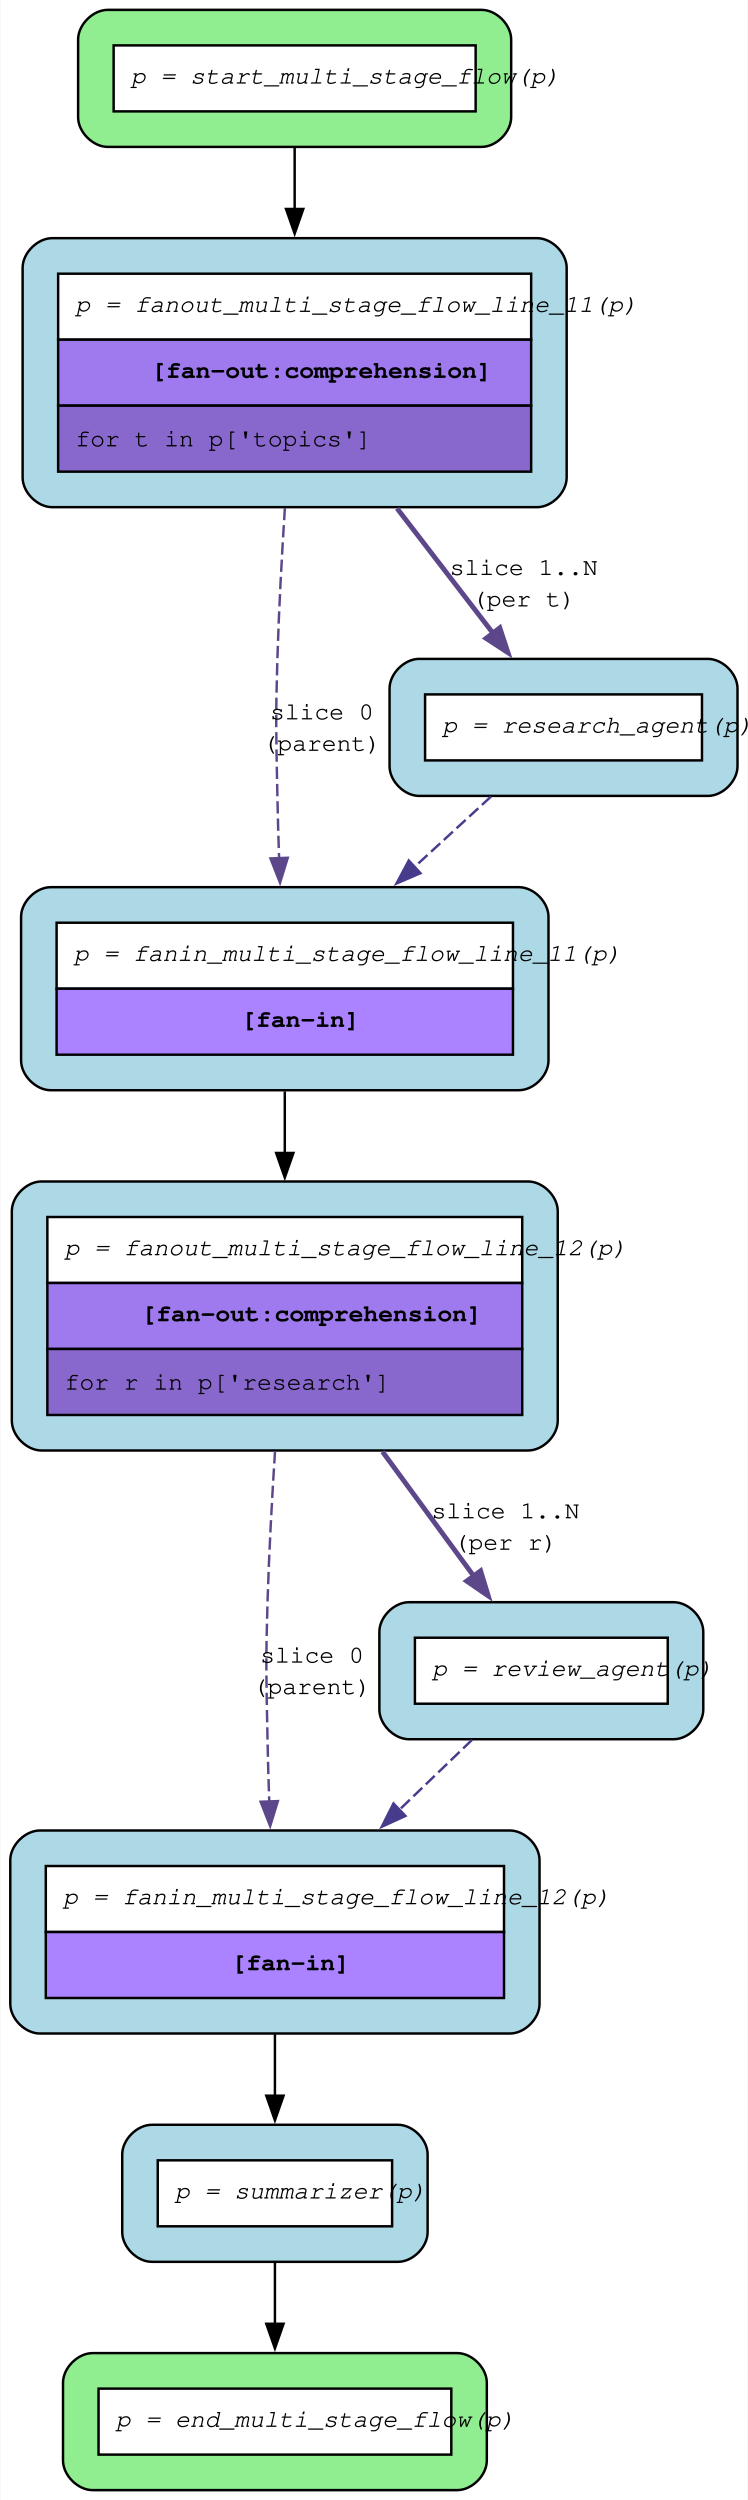
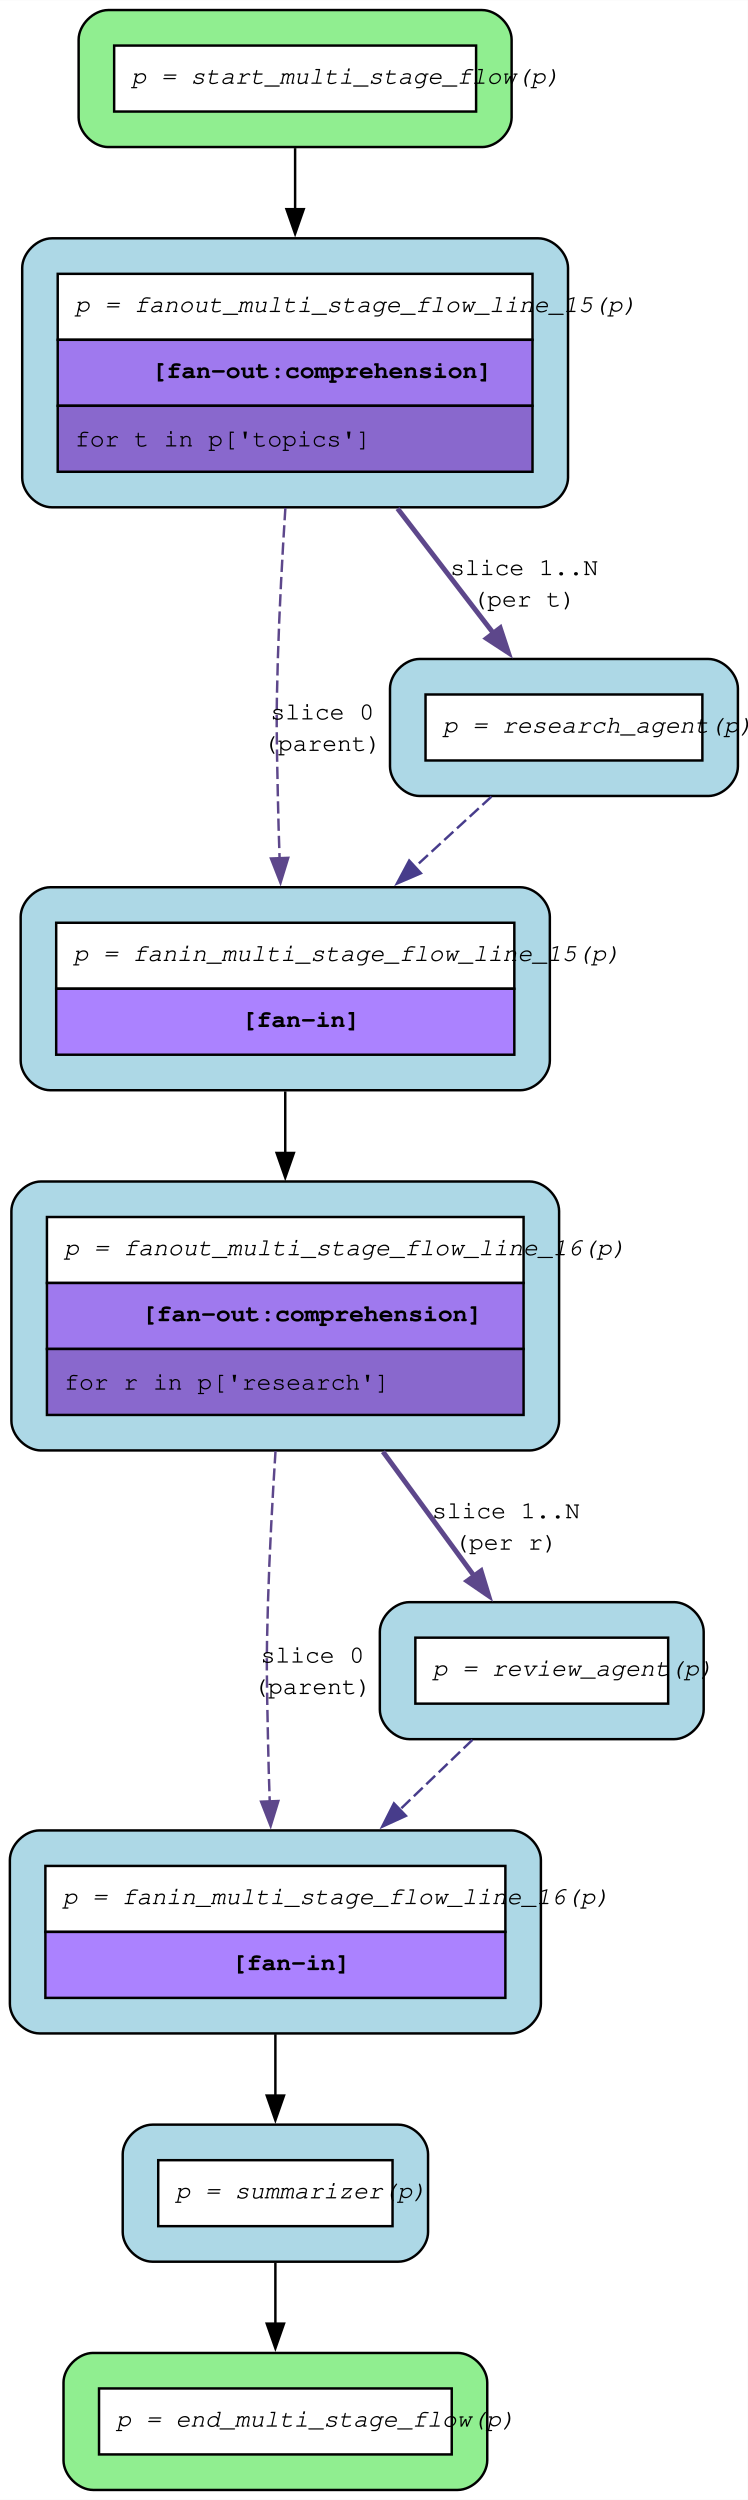
- <svg xmlns="http://www.w3.org/2000/svg" width="303pt" height="1013pt" viewBox="0.00 0.00 302.80 1013.45">
+ <svg xmlns="http://www.w3.org/2000/svg" width="303pt" height="1013pt" viewBox="0.00 0.00 303.18 1013.45">
  <g id="graph0" class="graph" transform="scale(1 1) rotate(0) translate(4 1009.45)">
-     <polygon fill="white" stroke="none" points="-4,4 -4,-1009.45 298.8,-1009.45 298.8,4 -4,4" />
+     <polygon fill="white" stroke="none" points="-4,4 -4,-1009.45 299.18,-1009.45 299.18,4 -4,4" />
    <g id="node1" class="node">
-       <path fill="lightgreen" stroke="black" d="M191.05,-1005.45C191.05,-1005.45 39.5,-1005.45 39.5,-1005.45 33.5,-1005.45 27.5,-999.45 27.5,-993.45 27.5,-993.45 27.5,-961.9 27.5,-961.9 27.5,-955.9 33.5,-949.9 39.5,-949.9 39.5,-949.9 191.05,-949.9 191.05,-949.9 197.05,-949.9 203.05,-955.9 203.05,-961.9 203.05,-961.9 203.05,-993.45 203.05,-993.45 203.05,-999.45 197.05,-1005.45 191.05,-1005.45" />
-       <polygon fill="white" stroke="none" points="41.9,-964.3 41.9,-991.05 188.65,-991.05 188.65,-964.3 41.9,-964.3" />
-       <polygon fill="none" stroke="black" points="41.9,-964.3 41.9,-991.05 188.65,-991.05 188.65,-964.3 41.9,-964.3" />
-       <text text-anchor="start" x="48.9" y="-975.55" font-family="Courier,monospace" font-style="italic" font-size="10.00">p = start_multi_stage_flow(p)</text>
+       <path fill="lightgreen" stroke="black" d="M191.43,-1005.45C191.43,-1005.45 39.88,-1005.45 39.88,-1005.45 33.88,-1005.45 27.88,-999.45 27.88,-993.45 27.88,-993.45 27.88,-961.9 27.88,-961.9 27.88,-955.9 33.88,-949.9 39.88,-949.9 39.88,-949.9 191.43,-949.9 191.43,-949.9 197.43,-949.9 203.43,-955.9 203.43,-961.9 203.43,-961.9 203.43,-993.45 203.43,-993.45 203.43,-999.45 197.43,-1005.45 191.43,-1005.45" />
+       <polygon fill="white" stroke="none" points="42.28,-964.3 42.28,-991.05 189.03,-991.05 189.03,-964.3 42.28,-964.3" />
+       <polygon fill="none" stroke="black" points="42.28,-964.3 42.28,-991.05 189.03,-991.05 189.03,-964.3 42.28,-964.3" />
+       <text text-anchor="start" x="49.28" y="-975.55" font-family="Courier,monospace" font-style="italic" font-size="10.00">p = start_multi_stage_flow(p)</text>
    </g>
    <g id="node3" class="node">
-       <path fill="lightblue" stroke="black" d="M213.55,-912.9C213.55,-912.9 17,-912.9 17,-912.9 11,-912.9 5,-906.9 5,-900.9 5,-900.9 5,-815.85 5,-815.85 5,-809.85 11,-803.85 17,-803.85 17,-803.85 213.55,-803.85 213.55,-803.85 219.55,-803.85 225.55,-809.85 225.55,-815.85 225.55,-815.85 225.55,-900.9 225.55,-900.9 225.55,-906.9 219.55,-912.9 213.55,-912.9" />
-       <polygon fill="white" stroke="none" points="19.4,-871.75 19.4,-898.5 211.15,-898.5 211.15,-871.75 19.4,-871.75" />
-       <polygon fill="none" stroke="black" points="19.4,-871.75 19.4,-898.5 211.15,-898.5 211.15,-871.75 19.4,-871.75" />
-       <text text-anchor="start" x="26.4" y="-883" font-family="Courier,monospace" font-style="italic" font-size="10.00">p = fanout_multi_stage_flow_line_11(p)</text>
-       <polygon fill="#9f79ee" stroke="none" points="19.4,-845 19.4,-871.75 211.15,-871.75 211.15,-845 19.4,-845" />
-       <polygon fill="none" stroke="black" points="19.4,-845 19.4,-871.75 211.15,-871.75 211.15,-845 19.4,-845" />
-       <text text-anchor="start" x="57.15" y="-856.25" font-family="Courier,monospace" font-weight="bold" font-size="10.00">[fan-out:comprehension]</text>
-       <polygon fill="#8968cd" stroke="none" points="19.4,-818.25 19.4,-845 211.15,-845 211.15,-818.25 19.4,-818.25" />
-       <polygon fill="none" stroke="black" points="19.4,-818.25 19.4,-845 211.15,-845 211.15,-818.25 19.4,-818.25" />
+       <path fill="lightblue" stroke="black" d="M214.3,-912.9C214.3,-912.9 17,-912.9 17,-912.9 11,-912.9 5,-906.9 5,-900.9 5,-900.9 5,-815.85 5,-815.85 5,-809.85 11,-803.85 17,-803.85 17,-803.85 214.3,-803.85 214.3,-803.85 220.3,-803.85 226.3,-809.85 226.3,-815.85 226.3,-815.85 226.3,-900.9 226.3,-900.9 226.3,-906.9 220.3,-912.9 214.3,-912.9" />
+       <polygon fill="white" stroke="none" points="19.4,-871.75 19.4,-898.5 211.9,-898.5 211.9,-871.75 19.4,-871.75" />
+       <polygon fill="none" stroke="black" points="19.4,-871.75 19.4,-898.5 211.9,-898.5 211.9,-871.75 19.4,-871.75" />
+       <text text-anchor="start" x="26.4" y="-883" font-family="Courier,monospace" font-style="italic" font-size="10.00">p = fanout_multi_stage_flow_line_15(p)</text>
+       <polygon fill="#9f79ee" stroke="none" points="19.4,-845 19.4,-871.75 211.9,-871.75 211.9,-845 19.4,-845" />
+       <polygon fill="none" stroke="black" points="19.4,-845 19.4,-871.75 211.9,-871.75 211.9,-845 19.4,-845" />
+       <text text-anchor="start" x="57.53" y="-856.25" font-family="Courier,monospace" font-weight="bold" font-size="10.00">[fan-out:comprehension]</text>
+       <polygon fill="#8968cd" stroke="none" points="19.4,-818.25 19.4,-845 211.9,-845 211.9,-818.25 19.4,-818.25" />
+       <polygon fill="none" stroke="black" points="19.4,-818.25 19.4,-845 211.9,-845 211.9,-818.25 19.4,-818.25" />
      <text text-anchor="start" x="26.4" y="-828.5" font-family="Courier,monospace" font-size="10.00">for t in p['topics']</text>
    </g>
    <g id="edge9" class="edge">
-       <path fill="none" stroke="black" d="M115.28,-949.47C115.28,-941.94 115.28,-933.43 115.28,-924.72" />
-       <polygon fill="black" stroke="black" points="118.78,-924.73 115.28,-914.73 111.78,-924.73 118.78,-924.73" />
+       <path fill="none" stroke="black" d="M115.65,-949.47C115.65,-941.94 115.65,-933.43 115.65,-924.72" />
+       <polygon fill="black" stroke="black" points="119.15,-924.73 115.65,-914.73 112.15,-924.73 119.15,-924.73" />
    </g>
    <g id="node2" class="node">
-       <path fill="lightblue" stroke="black" d="M209.93,-530.5C209.93,-530.5 12.62,-530.5 12.62,-530.5 6.62,-530.5 0.63,-524.5 0.63,-518.5 0.63,-518.5 0.63,-433.45 0.63,-433.45 0.63,-427.45 6.63,-421.45 12.63,-421.45 12.63,-421.45 209.93,-421.45 209.93,-421.45 215.93,-421.45 221.93,-427.45 221.93,-433.45 221.93,-433.45 221.93,-518.5 221.93,-518.5 221.93,-524.5 215.93,-530.5 209.93,-530.5" />
-       <polygon fill="white" stroke="none" points="15.03,-489.35 15.03,-516.1 207.53,-516.1 207.53,-489.35 15.03,-489.35" />
-       <polygon fill="none" stroke="black" points="15.03,-489.35 15.03,-516.1 207.53,-516.1 207.53,-489.35 15.03,-489.35" />
-       <text text-anchor="start" x="22.03" y="-500.6" font-family="Courier,monospace" font-style="italic" font-size="10.00">p = fanout_multi_stage_flow_line_12(p)</text>
-       <polygon fill="#9f79ee" stroke="none" points="15.03,-462.6 15.03,-489.35 207.53,-489.35 207.53,-462.6 15.03,-462.6" />
-       <polygon fill="none" stroke="black" points="15.03,-462.6 15.03,-489.35 207.53,-489.35 207.53,-462.6 15.03,-462.6" />
-       <text text-anchor="start" x="53.15" y="-473.85" font-family="Courier,monospace" font-weight="bold" font-size="10.00">[fan-out:comprehension]</text>
-       <polygon fill="#8968cd" stroke="none" points="15.03,-435.85 15.03,-462.6 207.53,-462.6 207.53,-435.85 15.03,-435.85" />
-       <polygon fill="none" stroke="black" points="15.03,-435.85 15.03,-462.6 207.53,-462.6 207.53,-435.85 15.03,-435.85" />
+       <path fill="lightblue" stroke="black" d="M210.68,-530.5C210.68,-530.5 12.62,-530.5 12.62,-530.5 6.62,-530.5 0.62,-524.5 0.62,-518.5 0.62,-518.5 0.62,-433.45 0.62,-433.45 0.62,-427.45 6.62,-421.45 12.62,-421.45 12.62,-421.45 210.68,-421.45 210.68,-421.45 216.68,-421.45 222.68,-427.45 222.68,-433.45 222.68,-433.45 222.68,-518.5 222.68,-518.5 222.68,-524.5 216.68,-530.5 210.68,-530.5" />
+       <polygon fill="white" stroke="none" points="15.03,-489.35 15.03,-516.1 208.28,-516.1 208.28,-489.35 15.03,-489.35" />
+       <polygon fill="none" stroke="black" points="15.03,-489.35 15.03,-516.1 208.28,-516.1 208.28,-489.35 15.03,-489.35" />
+       <text text-anchor="start" x="22.03" y="-500.6" font-family="Courier,monospace" font-style="italic" font-size="10.00">p = fanout_multi_stage_flow_line_16(p)</text>
+       <polygon fill="#9f79ee" stroke="none" points="15.03,-462.6 15.03,-489.35 208.28,-489.35 208.28,-462.6 15.03,-462.6" />
+       <polygon fill="none" stroke="black" points="15.03,-462.6 15.03,-489.35 208.28,-489.35 208.28,-462.6 15.03,-462.6" />
+       <text text-anchor="start" x="53.53" y="-473.85" font-family="Courier,monospace" font-weight="bold" font-size="10.00">[fan-out:comprehension]</text>
+       <polygon fill="#8968cd" stroke="none" points="15.03,-435.85 15.03,-462.6 208.28,-462.6 208.28,-435.85 15.03,-435.85" />
+       <polygon fill="none" stroke="black" points="15.03,-435.85 15.03,-462.6 208.28,-462.6 208.28,-435.85 15.03,-435.85" />
      <text text-anchor="start" x="22.03" y="-446.1" font-family="Courier,monospace" font-size="10.00">for r in p['research']</text>
    </g>
    <g id="node6" class="node">
-       <path fill="lightblue" stroke="black" d="M202.55,-267.4C202.55,-267.4 12,-267.4 12,-267.4 6,-267.4 0,-261.4 0,-255.4 0,-255.4 0,-197.1 0,-197.1 0,-191.1 6,-185.1 12,-185.1 12,-185.1 202.55,-185.1 202.55,-185.1 208.55,-185.1 214.55,-191.1 214.55,-197.1 214.55,-197.1 214.55,-255.4 214.55,-255.4 214.55,-261.4 208.55,-267.4 202.55,-267.4" />
-       <polygon fill="white" stroke="none" points="14.4,-226.25 14.4,-253 200.15,-253 200.15,-226.25 14.4,-226.25" />
-       <polygon fill="none" stroke="black" points="14.4,-226.25 14.4,-253 200.15,-253 200.15,-226.25 14.4,-226.25" />
-       <text text-anchor="start" x="21.4" y="-237.5" font-family="Courier,monospace" font-style="italic" font-size="10.00">p = fanin_multi_stage_flow_line_12(p)</text>
-       <polygon fill="#ab82ff" stroke="none" points="14.4,-199.5 14.4,-226.25 200.15,-226.25 200.15,-199.5 14.4,-199.5" />
-       <polygon fill="none" stroke="black" points="14.4,-199.5 14.4,-226.25 200.15,-226.25 200.15,-199.5 14.4,-199.5" />
-       <text text-anchor="start" x="89.65" y="-210.75" font-family="Courier,monospace" font-weight="bold" font-size="10.00">[fan-in]</text>
+       <path fill="lightblue" stroke="black" d="M203.3,-267.4C203.3,-267.4 12,-267.4 12,-267.4 6,-267.4 0,-261.4 0,-255.4 0,-255.4 0,-197.1 0,-197.1 0,-191.1 6,-185.1 12,-185.1 12,-185.1 203.3,-185.1 203.3,-185.1 209.3,-185.1 215.3,-191.1 215.3,-197.1 215.3,-197.1 215.3,-255.4 215.3,-255.4 215.3,-261.4 209.3,-267.4 203.3,-267.4" />
+       <polygon fill="white" stroke="none" points="14.4,-226.25 14.4,-253 200.9,-253 200.9,-226.25 14.4,-226.25" />
+       <polygon fill="none" stroke="black" points="14.4,-226.25 14.4,-253 200.9,-253 200.9,-226.25 14.4,-226.25" />
+       <text text-anchor="start" x="21.4" y="-237.5" font-family="Courier,monospace" font-style="italic" font-size="10.00">p = fanin_multi_stage_flow_line_16(p)</text>
+       <polygon fill="#ab82ff" stroke="none" points="14.4,-199.5 14.4,-226.25 200.9,-226.25 200.9,-199.5 14.4,-199.5" />
+       <polygon fill="none" stroke="black" points="14.4,-199.5 14.4,-226.25 200.9,-226.25 200.9,-199.5 14.4,-199.5" />
+       <text text-anchor="start" x="90.03" y="-210.75" font-family="Courier,monospace" font-weight="bold" font-size="10.00">[fan-in]</text>
    </g>
    <g id="edge5" class="edge">
-       <path fill="none" stroke="#5d478b" stroke-dasharray="5,2" d="M107.32,-421.17C106.08,-401.87 104.88,-379.95 104.28,-359.95 103.52,-335.27 103.8,-329.08 104.28,-304.4 104.43,-296.2 104.69,-287.51 104.98,-279.04" />
-       <polygon fill="#5d478b" stroke="#5d478b" points="108.48,-279.32 105.35,-269.19 101.48,-279.06 108.48,-279.32" />
-       <text text-anchor="middle" x="122.28" y="-335.43" font-family="Courier,monospace" font-size="10.00">slice 0</text>
-       <text text-anchor="middle" x="122.28" y="-322.68" font-family="Courier,monospace" font-size="10.00">(parent)</text>
+       <path fill="none" stroke="#5d478b" stroke-dasharray="5,2" d="M107.7,-421.17C106.46,-401.87 105.26,-379.95 104.65,-359.95 103.9,-335.27 104.17,-329.08 104.65,-304.4 104.81,-296.2 105.06,-287.51 105.36,-279.04" />
+       <polygon fill="#5d478b" stroke="#5d478b" points="108.85,-279.32 105.73,-269.19 101.86,-279.06 108.85,-279.32" />
+       <text text-anchor="middle" x="122.65" y="-335.43" font-family="Courier,monospace" font-size="10.00">slice 0</text>
+       <text text-anchor="middle" x="122.65" y="-322.68" font-family="Courier,monospace" font-size="10.00">(parent)</text>
    </g>
    <g id="node8" class="node">
-       <path fill="lightblue" stroke="black" d="M268.93,-359.95C268.93,-359.95 161.62,-359.95 161.62,-359.95 155.62,-359.95 149.62,-353.95 149.62,-347.95 149.62,-347.95 149.62,-316.4 149.62,-316.4 149.62,-310.4 155.62,-304.4 161.62,-304.4 161.62,-304.4 268.93,-304.4 268.93,-304.4 274.93,-304.4 280.93,-310.4 280.93,-316.4 280.93,-316.4 280.93,-347.95 280.93,-347.95 280.93,-353.95 274.93,-359.95 268.93,-359.95" />
-       <polygon fill="white" stroke="none" points="164.03,-318.8 164.03,-345.55 266.52,-345.55 266.52,-318.8 164.03,-318.8" />
-       <polygon fill="none" stroke="black" points="164.03,-318.8 164.03,-345.55 266.52,-345.55 266.52,-318.8 164.03,-318.8" />
-       <text text-anchor="start" x="171.03" y="-330.05" font-family="Courier,monospace" font-style="italic" font-size="10.00">p = review_agent(p)</text>
+       <path fill="lightblue" stroke="black" d="M269.3,-359.95C269.3,-359.95 162,-359.95 162,-359.95 156,-359.95 150,-353.95 150,-347.95 150,-347.95 150,-316.4 150,-316.4 150,-310.4 156,-304.4 162,-304.4 162,-304.4 269.3,-304.4 269.3,-304.4 275.3,-304.4 281.3,-310.4 281.3,-316.4 281.3,-316.4 281.3,-347.95 281.3,-347.95 281.3,-353.95 275.3,-359.95 269.3,-359.95" />
+       <polygon fill="white" stroke="none" points="164.4,-318.8 164.4,-345.55 266.9,-345.55 266.9,-318.8 164.4,-318.8" />
+       <polygon fill="none" stroke="black" points="164.4,-318.8 164.4,-345.55 266.9,-345.55 266.9,-318.8 164.4,-318.8" />
+       <text text-anchor="start" x="171.4" y="-330.05" font-family="Courier,monospace" font-style="italic" font-size="10.00">p = review_agent(p)</text>
    </g>
    <g id="edge6" class="edge">
-       <path fill="none" stroke="#5d478b" stroke-width="2" d="M150.89,-420.96C163.65,-403.56 177.47,-384.71 189.03,-368.96" />
-       <polygon fill="#5d478b" stroke="#5d478b" stroke-width="2" points="190.66,-372.65 193.75,-362.52 185.02,-368.51 190.66,-372.65" />
-       <text text-anchor="middle" x="200.76" y="-393.95" font-family="Courier,monospace" font-size="10.00">slice 1..N</text>
-       <text text-anchor="middle" x="200.76" y="-381.2" font-family="Courier,monospace" font-size="10.00">(per r)</text>
+       <path fill="none" stroke="#5d478b" stroke-width="2" d="M151.26,-420.96C164.03,-403.56 177.85,-384.71 189.4,-368.96" />
+       <polygon fill="#5d478b" stroke="#5d478b" stroke-width="2" points="191.04,-372.65 194.13,-362.52 185.39,-368.51 191.04,-372.65" />
+       <text text-anchor="middle" x="201.14" y="-393.95" font-family="Courier,monospace" font-size="10.00">slice 1..N</text>
+       <text text-anchor="middle" x="201.14" y="-381.2" font-family="Courier,monospace" font-size="10.00">(per r)</text>
    </g>
    <g id="node5" class="node">
-       <path fill="lightblue" stroke="black" d="M206.18,-649.8C206.18,-649.8 16.38,-649.8 16.38,-649.8 10.38,-649.8 4.38,-643.8 4.38,-637.8 4.38,-637.8 4.38,-579.5 4.38,-579.5 4.38,-573.5 10.38,-567.5 16.38,-567.5 16.38,-567.5 206.18,-567.5 206.18,-567.5 212.18,-567.5 218.18,-573.5 218.18,-579.5 218.18,-579.5 218.18,-637.8 218.18,-637.8 218.18,-643.8 212.18,-649.8 206.18,-649.8" />
-       <polygon fill="white" stroke="none" points="18.78,-608.65 18.78,-635.4 203.78,-635.4 203.78,-608.65 18.78,-608.65" />
-       <polygon fill="none" stroke="black" points="18.78,-608.65 18.78,-635.4 203.78,-635.4 203.78,-608.65 18.78,-608.65" />
-       <text text-anchor="start" x="25.78" y="-619.9" font-family="Courier,monospace" font-style="italic" font-size="10.00">p = fanin_multi_stage_flow_line_11(p)</text>
-       <polygon fill="#ab82ff" stroke="none" points="18.78,-581.9 18.78,-608.65 203.78,-608.65 203.78,-581.9 18.78,-581.9" />
-       <polygon fill="none" stroke="black" points="18.78,-581.9 18.78,-608.65 203.78,-608.65 203.78,-581.9 18.78,-581.9" />
-       <text text-anchor="start" x="93.65" y="-593.15" font-family="Courier,monospace" font-weight="bold" font-size="10.00">[fan-in]</text>
+       <path fill="lightblue" stroke="black" d="M206.93,-649.8C206.93,-649.8 16.38,-649.8 16.38,-649.8 10.38,-649.8 4.38,-643.8 4.38,-637.8 4.38,-637.8 4.38,-579.5 4.38,-579.5 4.38,-573.5 10.38,-567.5 16.38,-567.5 16.38,-567.5 206.93,-567.5 206.93,-567.5 212.93,-567.5 218.93,-573.5 218.93,-579.5 218.93,-579.5 218.93,-637.8 218.93,-637.8 218.93,-643.8 212.93,-649.8 206.93,-649.8" />
+       <polygon fill="white" stroke="none" points="18.78,-608.65 18.78,-635.4 204.53,-635.4 204.53,-608.65 18.78,-608.65" />
+       <polygon fill="none" stroke="black" points="18.78,-608.65 18.78,-635.4 204.53,-635.4 204.53,-608.65 18.78,-608.65" />
+       <text text-anchor="start" x="25.78" y="-619.9" font-family="Courier,monospace" font-style="italic" font-size="10.00">p = fanin_multi_stage_flow_line_15(p)</text>
+       <polygon fill="#ab82ff" stroke="none" points="18.78,-581.9 18.78,-608.65 204.53,-608.65 204.53,-581.9 18.78,-581.9" />
+       <polygon fill="none" stroke="black" points="18.78,-581.9 18.78,-608.65 204.53,-608.65 204.53,-581.9 18.78,-581.9" />
+       <text text-anchor="start" x="94.03" y="-593.15" font-family="Courier,monospace" font-weight="bold" font-size="10.00">[fan-in]</text>
    </g>
    <g id="edge3" class="edge">
-       <path fill="none" stroke="#5d478b" stroke-dasharray="5,2" d="M111.32,-803.57C110.08,-784.27 108.88,-762.35 108.28,-742.35 107.52,-717.67 107.8,-711.48 108.28,-686.8 108.43,-678.6 108.69,-669.91 108.98,-661.44" />
-       <polygon fill="#5d478b" stroke="#5d478b" points="112.48,-661.72 109.35,-651.59 105.48,-661.46 112.48,-661.72" />
-       <text text-anchor="middle" x="126.28" y="-717.82" font-family="Courier,monospace" font-size="10.00">slice 0</text>
-       <text text-anchor="middle" x="126.28" y="-705.07" font-family="Courier,monospace" font-size="10.00">(parent)</text>
+       <path fill="none" stroke="#5d478b" stroke-dasharray="5,2" d="M111.7,-803.57C110.46,-784.27 109.26,-762.35 108.65,-742.35 107.9,-717.67 108.17,-711.48 108.65,-686.8 108.81,-678.6 109.06,-669.91 109.36,-661.44" />
+       <polygon fill="#5d478b" stroke="#5d478b" points="112.85,-661.72 109.73,-651.59 105.86,-661.46 112.85,-661.72" />
+       <text text-anchor="middle" x="126.65" y="-717.82" font-family="Courier,monospace" font-size="10.00">slice 0</text>
+       <text text-anchor="middle" x="126.65" y="-705.07" font-family="Courier,monospace" font-size="10.00">(parent)</text>
    </g>
    <g id="node7" class="node">
-       <path fill="lightblue" stroke="black" d="M282.8,-742.35C282.8,-742.35 165.75,-742.35 165.75,-742.35 159.75,-742.35 153.75,-736.35 153.75,-730.35 153.75,-730.35 153.75,-698.8 153.75,-698.8 153.75,-692.8 159.75,-686.8 165.75,-686.8 165.75,-686.8 282.8,-686.8 282.8,-686.8 288.8,-686.8 294.8,-692.8 294.8,-698.8 294.8,-698.8 294.8,-730.35 294.8,-730.35 294.8,-736.35 288.8,-742.35 282.8,-742.35" />
-       <polygon fill="white" stroke="none" points="168.15,-701.2 168.15,-727.95 280.4,-727.95 280.4,-701.2 168.15,-701.2" />
-       <polygon fill="none" stroke="black" points="168.15,-701.2 168.15,-727.95 280.4,-727.95 280.4,-701.2 168.15,-701.2" />
-       <text text-anchor="start" x="175.15" y="-712.45" font-family="Courier,monospace" font-style="italic" font-size="10.00">p = research_agent(p)</text>
+       <path fill="lightblue" stroke="black" d="M283.18,-742.35C283.18,-742.35 166.12,-742.35 166.12,-742.35 160.12,-742.35 154.12,-736.35 154.12,-730.35 154.12,-730.35 154.12,-698.8 154.12,-698.8 154.12,-692.8 160.12,-686.8 166.12,-686.8 166.12,-686.8 283.18,-686.8 283.18,-686.8 289.18,-686.8 295.18,-692.8 295.18,-698.8 295.18,-698.8 295.18,-730.35 295.18,-730.35 295.18,-736.35 289.18,-742.35 283.18,-742.35" />
+       <polygon fill="white" stroke="none" points="168.53,-701.2 168.53,-727.95 280.77,-727.95 280.77,-701.2 168.53,-701.2" />
+       <polygon fill="none" stroke="black" points="168.53,-701.2 168.53,-727.95 280.77,-727.95 280.77,-701.2 168.53,-701.2" />
+       <text text-anchor="start" x="175.53" y="-712.45" font-family="Courier,monospace" font-style="italic" font-size="10.00">p = research_agent(p)</text>
    </g>
    <g id="edge4" class="edge">
-       <path fill="none" stroke="#5d478b" stroke-width="2" d="M156.79,-803.36C170.17,-785.96 184.66,-767.11 196.77,-751.36" />
-       <polygon fill="#5d478b" stroke="#5d478b" stroke-width="2" points="198.43,-754.94 201.75,-744.88 192.88,-750.67 198.43,-754.94" />
-       <text text-anchor="middle" x="208.14" y="-776.35" font-family="Courier,monospace" font-size="10.00">slice 1..N</text>
-       <text text-anchor="middle" x="208.14" y="-763.6" font-family="Courier,monospace" font-size="10.00">(per t)</text>
+       <path fill="none" stroke="#5d478b" stroke-width="2" d="M157.17,-803.36C170.55,-785.96 185.03,-767.11 197.14,-751.36" />
+       <polygon fill="#5d478b" stroke="#5d478b" stroke-width="2" points="198.8,-754.94 202.12,-744.88 193.25,-750.67 198.8,-754.94" />
+       <text text-anchor="middle" x="208.52" y="-776.35" font-family="Courier,monospace" font-size="10.00">slice 1..N</text>
+       <text text-anchor="middle" x="208.52" y="-763.6" font-family="Courier,monospace" font-size="10.00">(per t)</text>
    </g>
    <g id="node4" class="node">
-       <path fill="lightgreen" stroke="black" d="M181.18,-55.55C181.18,-55.55 33.38,-55.55 33.38,-55.55 27.38,-55.55 21.38,-49.55 21.38,-43.55 21.38,-43.55 21.38,-12 21.38,-12 21.38,-6 27.38,0 33.38,0 33.38,0 181.18,0 181.18,0 187.18,0 193.18,-6 193.18,-12 193.18,-12 193.18,-43.55 193.18,-43.55 193.18,-49.55 187.18,-55.55 181.18,-55.55" />
-       <polygon fill="white" stroke="none" points="35.78,-14.4 35.78,-41.15 178.78,-41.15 178.78,-14.4 35.78,-14.4" />
-       <polygon fill="none" stroke="black" points="35.78,-14.4 35.78,-41.15 178.78,-41.15 178.78,-14.4 35.78,-14.4" />
-       <text text-anchor="start" x="42.78" y="-25.65" font-family="Courier,monospace" font-style="italic" font-size="10.00">p = end_multi_stage_flow(p)</text>
+       <path fill="lightgreen" stroke="black" d="M181.55,-55.55C181.55,-55.55 33.75,-55.55 33.75,-55.55 27.75,-55.55 21.75,-49.55 21.75,-43.55 21.75,-43.55 21.75,-12 21.75,-12 21.75,-6 27.75,0 33.75,0 33.75,0 181.55,0 181.55,0 187.55,0 193.55,-6 193.55,-12 193.55,-12 193.55,-43.55 193.55,-43.55 193.55,-49.55 187.55,-55.55 181.55,-55.55" />
+       <polygon fill="white" stroke="none" points="36.15,-14.4 36.15,-41.15 179.15,-41.15 179.15,-14.4 36.15,-14.4" />
+       <polygon fill="none" stroke="black" points="36.15,-14.4 36.15,-41.15 179.15,-41.15 179.15,-14.4 36.15,-14.4" />
+       <text text-anchor="start" x="43.15" y="-25.65" font-family="Courier,monospace" font-style="italic" font-size="10.00">p = end_multi_stage_flow(p)</text>
    </g>
    <g id="edge1" class="edge">
-       <path fill="none" stroke="black" d="M111.28,-567.02C111.28,-559 111.28,-550.39 111.28,-541.8" />
-       <polygon fill="black" stroke="black" points="114.78,-542.07 111.28,-532.07 107.78,-542.07 114.78,-542.07" />
+       <path fill="none" stroke="black" d="M111.65,-567.02C111.65,-559 111.65,-550.39 111.65,-541.8" />
+       <polygon fill="black" stroke="black" points="115.15,-542.07 111.65,-532.07 108.15,-542.07 115.15,-542.07" />
    </g>
    <g id="node9" class="node">
-       <path fill="lightblue" stroke="black" d="M157.18,-148.1C157.18,-148.1 57.38,-148.1 57.38,-148.1 51.38,-148.1 45.38,-142.1 45.38,-136.1 45.38,-136.1 45.38,-104.55 45.38,-104.55 45.38,-98.55 51.38,-92.55 57.38,-92.55 57.38,-92.55 157.18,-92.55 157.18,-92.55 163.18,-92.55 169.18,-98.55 169.18,-104.55 169.18,-104.55 169.18,-136.1 169.18,-136.1 169.18,-142.1 163.18,-148.1 157.18,-148.1" />
-       <polygon fill="white" stroke="none" points="59.78,-106.95 59.78,-133.7 154.78,-133.7 154.78,-106.95 59.78,-106.95" />
-       <polygon fill="none" stroke="black" points="59.78,-106.95 59.78,-133.7 154.78,-133.7 154.78,-106.95 59.78,-106.95" />
-       <text text-anchor="start" x="66.78" y="-118.2" font-family="Courier,monospace" font-style="italic" font-size="10.00">p = summarizer(p)</text>
+       <path fill="lightblue" stroke="black" d="M157.55,-148.1C157.55,-148.1 57.75,-148.1 57.75,-148.1 51.75,-148.1 45.75,-142.1 45.75,-136.1 45.75,-136.1 45.75,-104.55 45.75,-104.55 45.75,-98.55 51.75,-92.55 57.75,-92.55 57.75,-92.55 157.55,-92.55 157.55,-92.55 163.55,-92.55 169.55,-98.55 169.55,-104.55 169.55,-104.55 169.55,-136.1 169.55,-136.1 169.55,-142.1 163.55,-148.1 157.55,-148.1" />
+       <polygon fill="white" stroke="none" points="60.15,-106.95 60.15,-133.7 155.15,-133.7 155.15,-106.95 60.15,-106.95" />
+       <polygon fill="none" stroke="black" points="60.15,-106.95 60.15,-133.7 155.15,-133.7 155.15,-106.95 60.15,-106.95" />
+       <text text-anchor="start" x="67.15" y="-118.2" font-family="Courier,monospace" font-style="italic" font-size="10.00">p = summarizer(p)</text>
    </g>
    <g id="edge2" class="edge">
-       <path fill="none" stroke="black" d="M107.28,-184.77C107.28,-176.58 107.28,-167.98 107.28,-159.86" />
-       <polygon fill="black" stroke="black" points="110.78,-159.9 107.28,-149.9 103.78,-159.9 110.78,-159.9" />
+       <path fill="none" stroke="black" d="M107.65,-184.77C107.65,-176.58 107.65,-167.98 107.65,-159.86" />
+       <polygon fill="black" stroke="black" points="111.15,-159.9 107.65,-149.9 104.15,-159.9 111.15,-159.9" />
    </g>
    <g id="edge7" class="edge">
-       <path fill="none" stroke="#473c8b" stroke-dasharray="5,2" d="M194.88,-686.54C185.39,-677.81 174.55,-667.85 163.91,-658.05" />
-       <polygon fill="#473c8b" stroke="#473c8b" points="166.28,-655.48 156.55,-651.29 161.54,-660.63 166.28,-655.48" />
+       <path fill="none" stroke="#473c8b" stroke-dasharray="5,2" d="M195.26,-686.54C185.76,-677.81 174.93,-667.85 164.28,-658.05" />
+       <polygon fill="#473c8b" stroke="#473c8b" points="166.65,-655.48 156.92,-651.29 161.91,-660.63 166.65,-655.48" />
    </g>
    <g id="edge8" class="edge">
-       <path fill="none" stroke="#473c8b" stroke-dasharray="5,2" d="M187.18,-304.14C178.11,-295.41 167.75,-285.45 157.58,-275.65" />
-       <polygon fill="#473c8b" stroke="#473c8b" points="160.2,-273.32 150.57,-268.91 155.35,-278.37 160.2,-273.32" />
+       <path fill="none" stroke="#473c8b" stroke-dasharray="5,2" d="M187.56,-304.14C178.48,-295.41 168.13,-285.45 157.95,-275.65" />
+       <polygon fill="#473c8b" stroke="#473c8b" points="160.58,-273.32 150.95,-268.91 155.72,-278.37 160.58,-273.32" />
    </g>
    <g id="edge10" class="edge">
-       <path fill="none" stroke="black" d="M107.28,-92.16C107.28,-84.37 107.28,-75.72 107.28,-67.38" />
-       <polygon fill="black" stroke="black" points="110.78,-67.44 107.28,-57.44 103.78,-67.44 110.78,-67.44" />
+       <path fill="none" stroke="black" d="M107.65,-92.16C107.65,-84.37 107.65,-75.72 107.65,-67.38" />
+       <polygon fill="black" stroke="black" points="111.15,-67.44 107.65,-57.44 104.15,-67.44 111.15,-67.44" />
    </g>
  </g>
</svg>
